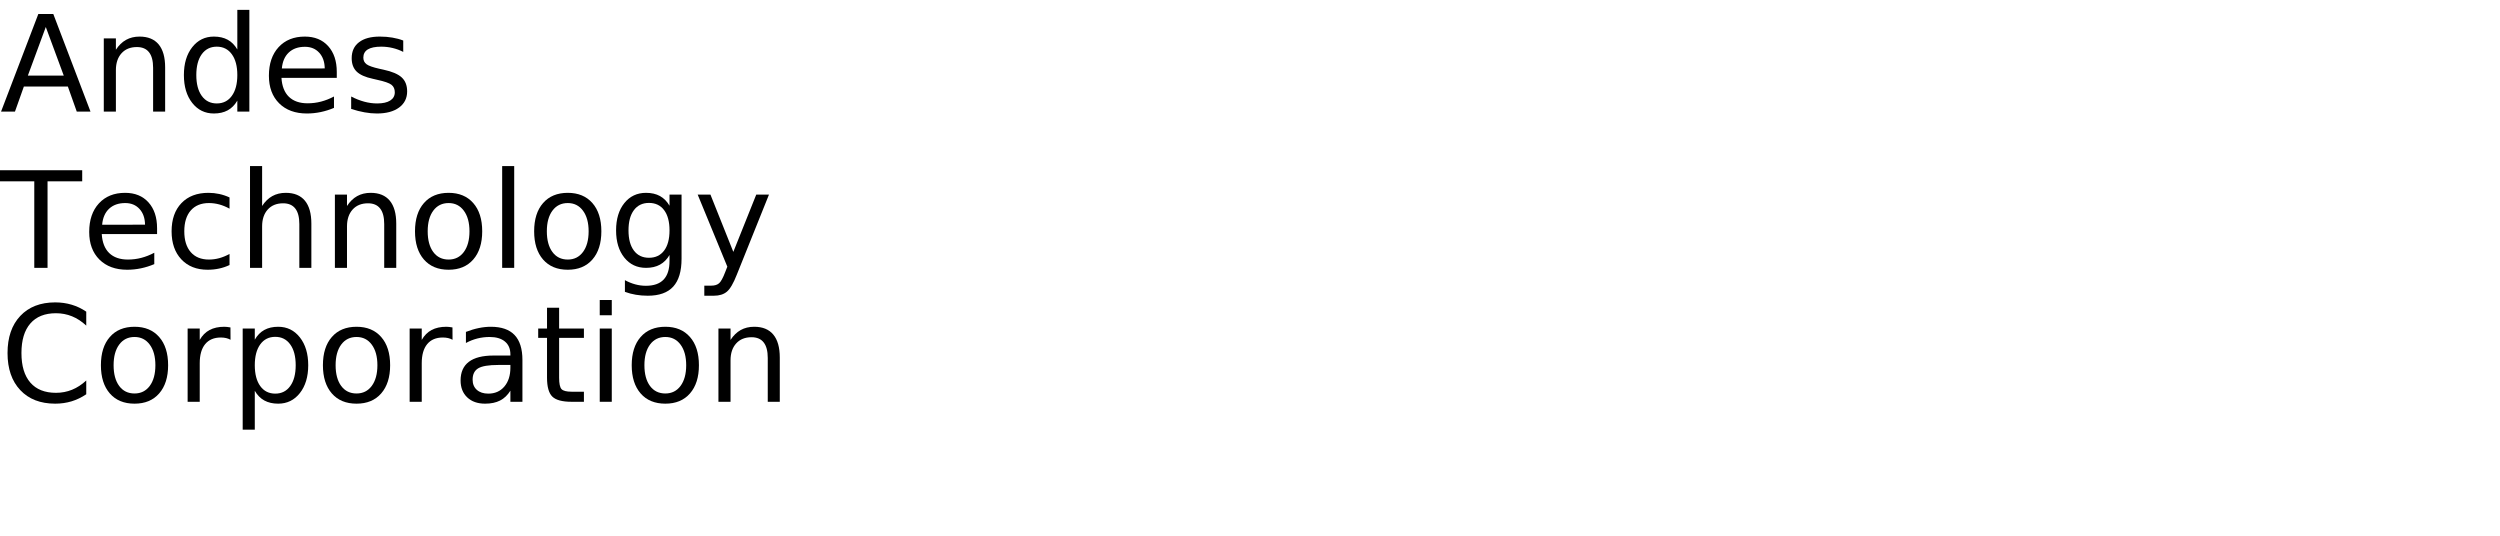
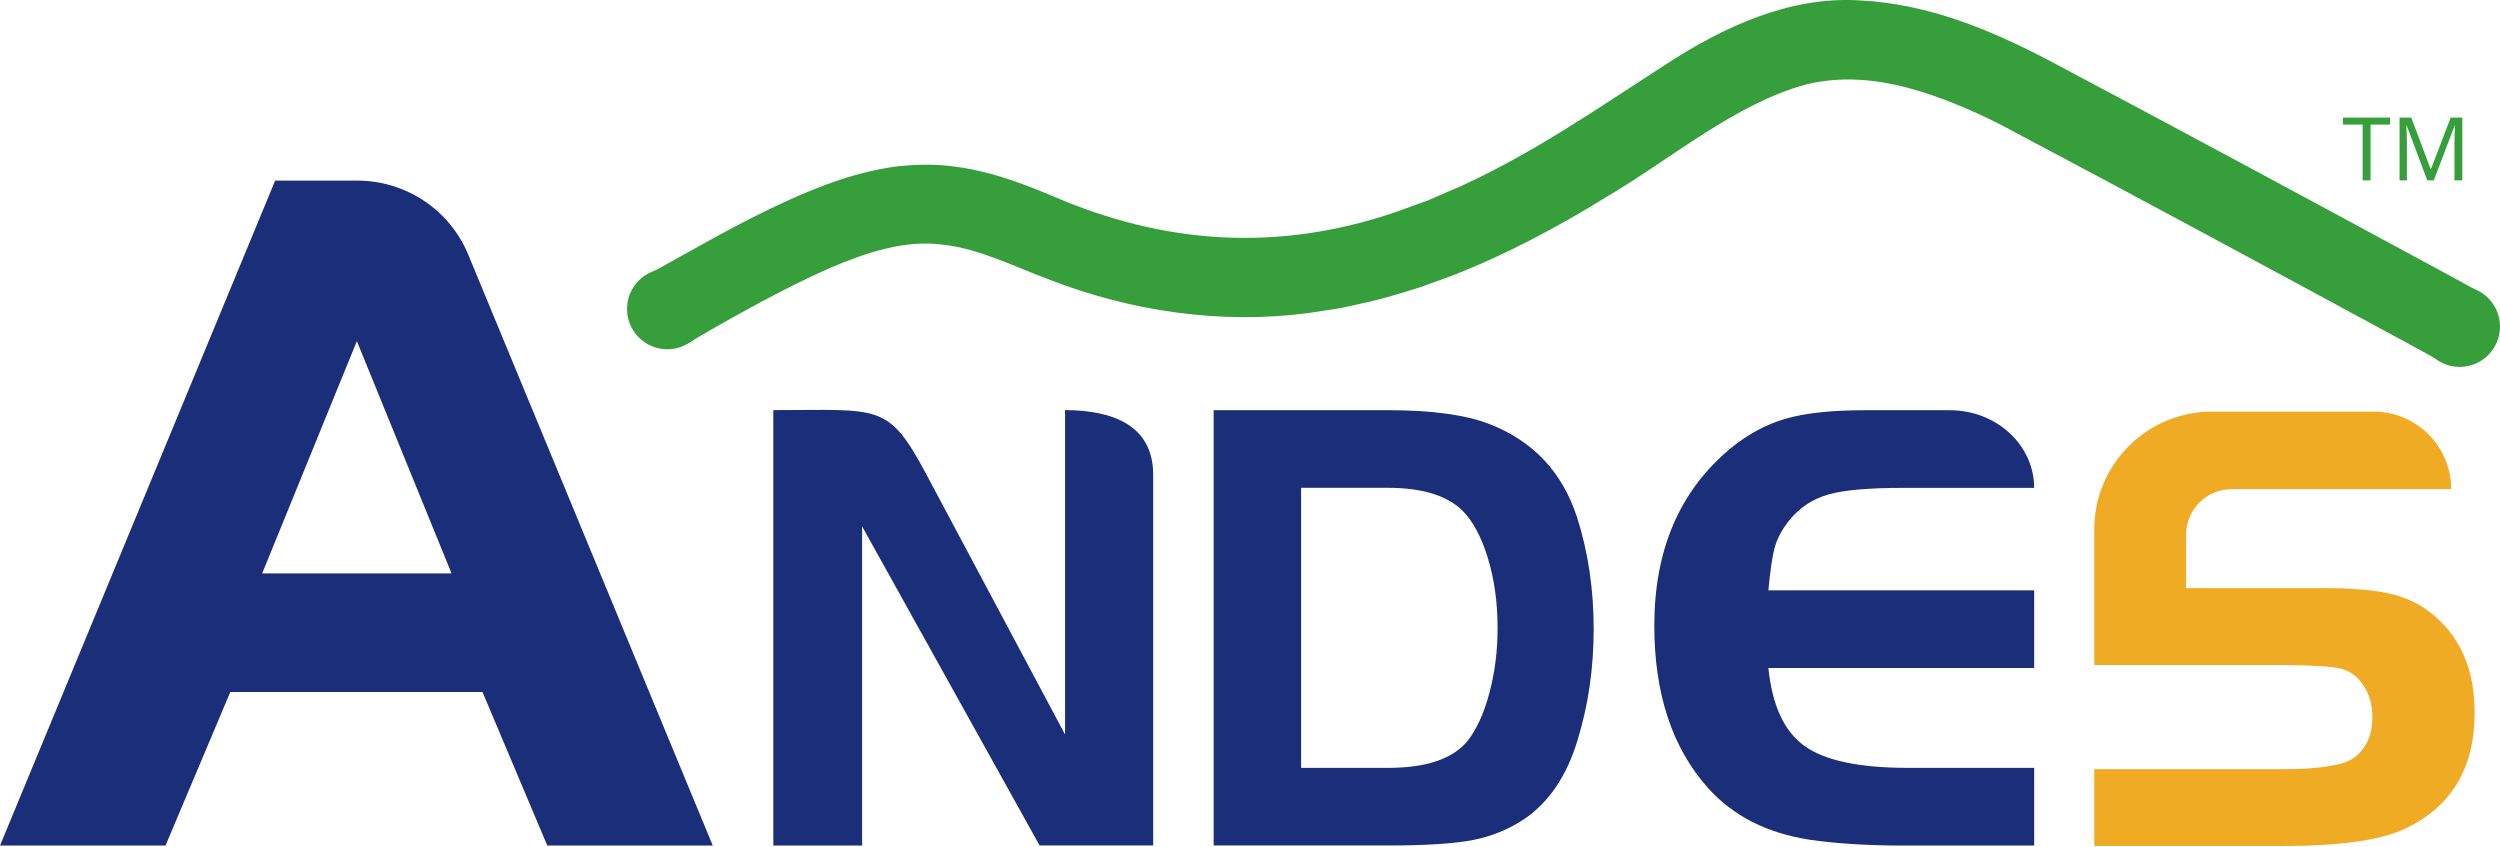
- <svg xmlns="http://www.w3.org/2000/svg" xmlns:xlink="http://www.w3.org/1999/xlink" width="1120" height="240" viewBox="0 0 1120 240">
+ <svg xmlns="http://www.w3.org/2000/svg" id="Andes" data-name="1" viewBox="0 0 596.94 202.01">
  <defs>
-     <g>
-       <g id="glyph-0-0">
-         <path d="M 20.516 -37.906 L 12.484 -16.141 L 28.562 -16.141 Z M 17.172 -43.734 L 23.875 -43.734 L 40.547 0 L 34.391 0 L 30.406 -11.219 L 10.688 -11.219 L 6.703 0 L 0.469 0 Z M 17.172 -43.734 " />
-       </g>
-       <g id="glyph-0-1">
-         <path d="M 32.938 -19.812 L 32.938 0 L 27.547 0 L 27.547 -19.625 C 27.547 -22.727 26.938 -25.051 25.719 -26.594 C 24.508 -28.145 22.695 -28.922 20.281 -28.922 C 17.363 -28.922 15.066 -27.988 13.391 -26.125 C 11.711 -24.27 10.875 -21.742 10.875 -18.547 L 10.875 0 L 5.453 0 L 5.453 -32.812 L 10.875 -32.812 L 10.875 -27.719 C 12.156 -29.688 13.672 -31.16 15.422 -32.141 C 17.172 -33.117 19.188 -33.609 21.469 -33.609 C 25.238 -33.609 28.094 -32.441 30.031 -30.109 C 31.969 -27.773 32.938 -24.344 32.938 -19.812 Z M 32.938 -19.812 " />
-       </g>
-       <g id="glyph-0-2">
-         <path d="M 27.25 -27.828 L 27.25 -45.594 L 32.641 -45.594 L 32.641 0 L 27.25 0 L 27.25 -4.922 C 26.113 -2.973 24.68 -1.523 22.953 -0.578 C 21.223 0.367 19.148 0.844 16.734 0.844 C 12.766 0.844 9.535 -0.734 7.047 -3.891 C 4.555 -7.055 3.312 -11.219 3.312 -16.375 C 3.312 -21.531 4.555 -25.691 7.047 -28.859 C 9.535 -32.023 12.766 -33.609 16.734 -33.609 C 19.148 -33.609 21.223 -33.133 22.953 -32.188 C 24.68 -31.238 26.113 -29.785 27.25 -27.828 Z M 8.875 -16.375 C 8.875 -12.414 9.688 -9.305 11.312 -7.047 C 12.945 -4.785 15.191 -3.656 18.047 -3.656 C 20.898 -3.656 23.145 -4.785 24.781 -7.047 C 26.426 -9.305 27.25 -12.414 27.25 -16.375 C 27.25 -20.344 26.426 -23.453 24.781 -25.703 C 23.145 -27.961 20.898 -29.094 18.047 -29.094 C 15.191 -29.094 12.945 -27.961 11.312 -25.703 C 9.688 -23.453 8.875 -20.344 8.875 -16.375 Z M 8.875 -16.375 " />
-       </g>
-       <g id="glyph-0-3">
-         <path d="M 33.719 -17.75 L 33.719 -15.125 L 8.938 -15.125 C 9.164 -11.406 10.281 -8.57 12.281 -6.625 C 14.289 -4.688 17.082 -3.719 20.656 -3.719 C 22.727 -3.719 24.734 -3.973 26.672 -4.484 C 28.617 -4.992 30.551 -5.754 32.469 -6.766 L 32.469 -1.672 C 30.531 -0.848 28.547 -0.223 26.516 0.203 C 24.484 0.629 22.422 0.844 20.328 0.844 C 15.098 0.844 10.953 -0.676 7.891 -3.719 C 4.836 -6.77 3.312 -10.891 3.312 -16.078 C 3.312 -21.453 4.758 -25.719 7.656 -28.875 C 10.562 -32.031 14.473 -33.609 19.391 -33.609 C 23.805 -33.609 27.297 -32.188 29.859 -29.344 C 32.43 -26.5 33.719 -22.633 33.719 -17.75 Z M 28.328 -19.344 C 28.285 -22.289 27.457 -24.641 25.844 -26.391 C 24.238 -28.148 22.109 -29.031 19.453 -29.031 C 16.441 -29.031 14.031 -28.18 12.219 -26.484 C 10.414 -24.785 9.379 -22.395 9.109 -19.312 Z M 28.328 -19.344 " />
-       </g>
-       <g id="glyph-0-4">
-         <path d="M 26.578 -31.844 L 26.578 -26.75 C 25.047 -27.531 23.457 -28.113 21.812 -28.5 C 20.176 -28.895 18.484 -29.094 16.734 -29.094 C 14.055 -29.094 12.047 -28.68 10.703 -27.859 C 9.367 -27.035 8.703 -25.805 8.703 -24.172 C 8.703 -22.922 9.18 -21.938 10.141 -21.219 C 11.098 -20.508 13.02 -19.832 15.906 -19.188 L 17.75 -18.781 C 21.582 -17.957 24.301 -16.797 25.906 -15.297 C 27.52 -13.805 28.328 -11.723 28.328 -9.047 C 28.328 -6.004 27.117 -3.594 24.703 -1.812 C 22.297 -0.039 18.984 0.844 14.766 0.844 C 13.004 0.844 11.172 0.672 9.266 0.328 C 7.367 -0.004 5.363 -0.516 3.25 -1.203 L 3.25 -6.766 C 5.238 -5.734 7.203 -4.957 9.141 -4.438 C 11.078 -3.914 12.992 -3.656 14.891 -3.656 C 17.422 -3.656 19.367 -4.086 20.734 -4.953 C 22.109 -5.828 22.797 -7.055 22.797 -8.641 C 22.797 -10.109 22.301 -11.234 21.312 -12.016 C 20.32 -12.797 18.16 -13.547 14.828 -14.266 L 12.953 -14.703 C 9.609 -15.41 7.191 -16.488 5.703 -17.938 C 4.223 -19.395 3.484 -21.395 3.484 -23.938 C 3.484 -27.02 4.578 -29.398 6.766 -31.078 C 8.953 -32.766 12.055 -33.609 16.078 -33.609 C 18.078 -33.609 19.953 -33.457 21.703 -33.156 C 23.461 -32.863 25.086 -32.426 26.578 -31.844 Z M 26.578 -31.844 " />
-       </g>
-       <g id="glyph-0-5">
-         <path d="M -0.172 -43.734 L 36.828 -43.734 L 36.828 -38.766 L 21.297 -38.766 L 21.297 0 L 15.359 0 L 15.359 -38.766 L -0.172 -38.766 Z M -0.172 -43.734 " />
-       </g>
-       <g id="glyph-0-6">
-         <path d="M 29.266 -31.547 L 29.266 -26.516 C 27.742 -27.359 26.219 -27.988 24.688 -28.406 C 23.156 -28.82 21.609 -29.031 20.047 -29.031 C 16.547 -29.031 13.828 -27.922 11.891 -25.703 C 9.961 -23.492 9 -20.383 9 -16.375 C 9 -12.375 9.961 -9.266 11.891 -7.047 C 13.828 -4.828 16.547 -3.719 20.047 -3.719 C 21.609 -3.719 23.156 -3.926 24.688 -4.344 C 26.219 -4.77 27.742 -5.398 29.266 -6.234 L 29.266 -1.266 C 27.766 -0.555 26.207 -0.031 24.594 0.312 C 22.977 0.664 21.266 0.844 19.453 0.844 C 14.516 0.844 10.586 -0.707 7.672 -3.812 C 4.766 -6.914 3.312 -11.102 3.312 -16.375 C 3.312 -21.727 4.781 -25.938 7.719 -29 C 10.656 -32.07 14.688 -33.609 19.812 -33.609 C 21.469 -33.609 23.086 -33.438 24.672 -33.094 C 26.254 -32.75 27.785 -32.234 29.266 -31.547 Z M 29.266 -31.547 " />
-       </g>
-       <g id="glyph-0-7">
-         <path d="M 32.938 -19.812 L 32.938 0 L 27.547 0 L 27.547 -19.625 C 27.547 -22.727 26.938 -25.051 25.719 -26.594 C 24.508 -28.145 22.695 -28.922 20.281 -28.922 C 17.363 -28.922 15.066 -27.988 13.391 -26.125 C 11.711 -24.27 10.875 -21.742 10.875 -18.547 L 10.875 0 L 5.453 0 L 5.453 -45.594 L 10.875 -45.594 L 10.875 -27.719 C 12.156 -29.688 13.672 -31.16 15.422 -32.141 C 17.172 -33.117 19.188 -33.609 21.469 -33.609 C 25.238 -33.609 28.094 -32.441 30.031 -30.109 C 31.969 -27.773 32.938 -24.344 32.938 -19.812 Z M 32.938 -19.812 " />
-       </g>
-       <g id="glyph-0-8">
-         <path d="M 18.375 -29.031 C 15.477 -29.031 13.191 -27.898 11.516 -25.641 C 9.836 -23.391 9 -20.301 9 -16.375 C 9 -12.445 9.832 -9.352 11.5 -7.094 C 13.164 -4.844 15.457 -3.719 18.375 -3.719 C 21.238 -3.719 23.508 -4.848 25.188 -7.109 C 26.875 -9.379 27.719 -12.469 27.719 -16.375 C 27.719 -20.258 26.875 -23.336 25.188 -25.609 C 23.508 -27.891 21.238 -29.031 18.375 -29.031 Z M 18.375 -33.609 C 23.062 -33.609 26.738 -32.082 29.406 -29.031 C 32.082 -25.988 33.422 -21.77 33.422 -16.375 C 33.422 -11.008 32.082 -6.797 29.406 -3.734 C 26.738 -0.68 23.062 0.844 18.375 0.844 C 13.664 0.844 9.977 -0.68 7.312 -3.734 C 4.645 -6.797 3.312 -11.008 3.312 -16.375 C 3.312 -21.77 4.645 -25.988 7.312 -29.031 C 9.977 -32.082 13.664 -33.609 18.375 -33.609 Z M 18.375 -33.609 " />
-       </g>
-       <g id="glyph-0-9">
-         <path d="M 5.656 -45.594 L 11.047 -45.594 L 11.047 0 L 5.656 0 Z M 5.656 -45.594 " />
-       </g>
-       <g id="glyph-0-10">
-         <path d="M 27.25 -16.781 C 27.25 -20.688 26.441 -23.711 24.828 -25.859 C 23.211 -28.016 20.953 -29.094 18.047 -29.094 C 15.16 -29.094 12.91 -28.016 11.297 -25.859 C 9.68 -23.711 8.875 -20.688 8.875 -16.781 C 8.875 -12.895 9.68 -9.879 11.297 -7.734 C 12.91 -5.586 15.16 -4.516 18.047 -4.516 C 20.953 -4.516 23.211 -5.586 24.828 -7.734 C 26.441 -9.879 27.25 -12.895 27.25 -16.781 Z M 32.641 -4.078 C 32.641 1.516 31.398 5.672 28.922 8.391 C 26.441 11.117 22.641 12.484 17.516 12.484 C 15.617 12.484 13.832 12.336 12.156 12.047 C 10.477 11.766 8.848 11.332 7.266 10.75 L 7.266 5.516 C 8.848 6.367 10.41 7 11.953 7.406 C 13.492 7.82 15.066 8.031 16.672 8.031 C 20.203 8.031 22.848 7.102 24.609 5.25 C 26.367 3.406 27.25 0.617 27.25 -3.109 L 27.25 -5.766 C 26.133 -3.836 24.707 -2.395 22.969 -1.438 C 21.227 -0.477 19.148 0 16.734 0 C 12.703 0 9.457 -1.531 7 -4.594 C 4.539 -7.664 3.312 -11.727 3.312 -16.781 C 3.312 -21.863 4.539 -25.938 7 -29 C 9.457 -32.07 12.703 -33.609 16.734 -33.609 C 19.148 -33.609 21.227 -33.129 22.969 -32.172 C 24.707 -31.211 26.133 -29.766 27.25 -27.828 L 27.25 -32.812 L 32.641 -32.812 Z M 32.641 -4.078 " />
-       </g>
-       <g id="glyph-0-11">
-         <path d="M 19.312 3.047 C 17.781 6.953 16.289 9.5 14.844 10.688 C 13.406 11.883 11.473 12.484 9.047 12.484 L 4.75 12.484 L 4.75 7.969 L 7.906 7.969 C 9.395 7.969 10.547 7.613 11.359 6.906 C 12.18 6.207 13.094 4.551 14.094 1.938 L 15.062 -0.531 L 1.781 -32.812 L 7.5 -32.812 L 17.75 -7.156 L 28.016 -32.812 L 33.719 -32.812 Z M 19.312 3.047 " />
-       </g>
-       <g id="glyph-0-12">
-         <path d="M 38.641 -40.375 L 38.641 -34.125 C 36.648 -35.988 34.523 -37.379 32.266 -38.297 C 30.016 -39.211 27.617 -39.672 25.078 -39.672 C 20.078 -39.672 16.25 -38.141 13.594 -35.078 C 10.938 -32.023 9.609 -27.609 9.609 -21.828 C 9.609 -16.066 10.938 -11.656 13.594 -8.594 C 16.25 -5.539 20.078 -4.016 25.078 -4.016 C 27.617 -4.016 30.016 -4.473 32.266 -5.391 C 34.523 -6.305 36.648 -7.691 38.641 -9.547 L 38.641 -3.375 C 36.566 -1.969 34.375 -0.91 32.062 -0.203 C 29.75 0.492 27.305 0.844 24.734 0.844 C 18.109 0.844 12.891 -1.18 9.078 -5.234 C 5.273 -9.285 3.375 -14.816 3.375 -21.828 C 3.375 -28.859 5.273 -34.398 9.078 -38.453 C 12.891 -42.504 18.109 -44.531 24.734 -44.531 C 27.348 -44.531 29.812 -44.18 32.125 -43.484 C 34.438 -42.797 36.609 -41.758 38.641 -40.375 Z M 38.641 -40.375 " />
-       </g>
-       <g id="glyph-0-13">
-         <path d="M 24.672 -27.781 C 24.066 -28.125 23.406 -28.379 22.688 -28.547 C 21.977 -28.711 21.191 -28.797 20.328 -28.797 C 17.285 -28.797 14.945 -27.805 13.312 -25.828 C 11.688 -23.848 10.875 -21 10.875 -17.281 L 10.875 0 L 5.453 0 L 5.453 -32.812 L 10.875 -32.812 L 10.875 -27.719 C 12 -29.707 13.469 -31.188 15.281 -32.156 C 17.102 -33.125 19.316 -33.609 21.922 -33.609 C 22.285 -33.609 22.691 -33.582 23.141 -33.531 C 23.586 -33.477 24.086 -33.406 24.641 -33.312 Z M 24.672 -27.781 " />
-       </g>
-       <g id="glyph-0-14">
-         <path d="M 10.875 -4.922 L 10.875 12.484 L 5.453 12.484 L 5.453 -32.812 L 10.875 -32.812 L 10.875 -27.828 C 12 -29.785 13.426 -31.238 15.156 -32.188 C 16.883 -33.133 18.953 -33.609 21.359 -33.609 C 25.336 -33.609 28.57 -32.023 31.062 -28.859 C 33.562 -25.691 34.812 -21.531 34.812 -16.375 C 34.812 -11.219 33.562 -7.055 31.062 -3.891 C 28.57 -0.734 25.336 0.844 21.359 0.844 C 18.953 0.844 16.883 0.367 15.156 -0.578 C 13.426 -1.523 12 -2.973 10.875 -4.922 Z M 29.203 -16.375 C 29.203 -20.344 28.383 -23.453 26.75 -25.703 C 25.125 -27.961 22.891 -29.094 20.047 -29.094 C 17.191 -29.094 14.945 -27.961 13.312 -25.703 C 11.688 -23.453 10.875 -20.344 10.875 -16.375 C 10.875 -12.414 11.688 -9.305 13.312 -7.047 C 14.945 -4.785 17.191 -3.656 20.047 -3.656 C 22.891 -3.656 25.125 -4.785 26.75 -7.047 C 28.383 -9.305 29.203 -12.414 29.203 -16.375 Z M 29.203 -16.375 " />
-       </g>
-       <g id="glyph-0-15">
-         <path d="M 20.562 -16.5 C 16.207 -16.5 13.191 -16 11.516 -15 C 9.836 -14 9 -12.301 9 -9.906 C 9 -7.988 9.629 -6.469 10.891 -5.344 C 12.148 -4.219 13.863 -3.656 16.031 -3.656 C 19.02 -3.656 21.414 -4.711 23.219 -6.828 C 25.02 -8.953 25.922 -11.773 25.922 -15.297 L 25.922 -16.5 Z M 31.312 -18.719 L 31.312 0 L 25.922 0 L 25.922 -4.984 C 24.691 -2.992 23.16 -1.523 21.328 -0.578 C 19.492 0.367 17.25 0.844 14.594 0.844 C 11.227 0.844 8.555 -0.098 6.578 -1.984 C 4.598 -3.867 3.609 -6.391 3.609 -9.547 C 3.609 -13.242 4.844 -16.031 7.312 -17.906 C 9.781 -19.781 13.469 -20.719 18.375 -20.719 L 25.922 -20.719 L 25.922 -21.234 C 25.922 -23.723 25.102 -25.645 23.469 -27 C 21.844 -28.352 19.555 -29.031 16.609 -29.031 C 14.734 -29.031 12.906 -28.805 11.125 -28.359 C 9.352 -27.91 7.645 -27.238 6 -26.344 L 6 -31.312 C 7.977 -32.082 9.895 -32.656 11.75 -33.031 C 13.602 -33.414 15.41 -33.609 17.172 -33.609 C 21.91 -33.609 25.453 -32.375 27.797 -29.906 C 30.141 -27.445 31.312 -23.719 31.312 -18.719 Z M 31.312 -18.719 " />
-       </g>
-       <g id="glyph-0-16">
-         <path d="M 10.984 -42.125 L 10.984 -32.812 L 22.094 -32.812 L 22.094 -28.625 L 10.984 -28.625 L 10.984 -10.812 C 10.984 -8.133 11.348 -6.414 12.078 -5.656 C 12.816 -4.895 14.305 -4.516 16.547 -4.516 L 22.094 -4.516 L 22.094 0 L 16.547 0 C 12.391 0 9.52 -0.773 7.938 -2.328 C 6.352 -3.879 5.562 -6.707 5.562 -10.812 L 5.562 -28.625 L 1.609 -28.625 L 1.609 -32.812 L 5.562 -32.812 L 5.562 -42.125 Z M 10.984 -42.125 " />
-       </g>
-       <g id="glyph-0-17">
-         <path d="M 5.656 -32.812 L 11.047 -32.812 L 11.047 0 L 5.656 0 Z M 5.656 -45.594 L 11.047 -45.594 L 11.047 -38.766 L 5.656 -38.766 Z M 5.656 -45.594 " />
-       </g>
-     </g>
+     <style>
+       .cls-1 {
+         fill: #1a2e7a;
+       }
+ 
+       .cls-2 {
+         font-family: MicrosoftJhengHeiBold, 'Microsoft JhengHei';
+         font-size: 21px;
+       }
+ 
+       .cls-2, .cls-3 {
+         fill: #369f3b;
+       }
+ 
+       .cls-4 {
+         fill: #f0ab25;
+       }
+     </style>
  </defs>
-   <g fill="rgb(0%, 0%, 0%)" fill-opacity="1">
-     <use xlink:href="#glyph-0-0" x="0" y="50" />
-     <use xlink:href="#glyph-0-1" x="41.045" y="50" />
-     <use xlink:href="#glyph-0-2" x="79.072" y="50" />
-     <use xlink:href="#glyph-0-3" x="117.158" y="50" />
-     <use xlink:href="#glyph-0-4" x="154.072" y="50" />
-   </g>
-   <g fill="rgb(0%, 0%, 0%)" fill-opacity="1">
-     <use xlink:href="#glyph-0-5" x="0" y="120" />
-     <use xlink:href="#glyph-0-3" x="36.65" y="120" />
-     <use xlink:href="#glyph-0-6" x="73.564" y="120" />
-     <use xlink:href="#glyph-0-7" x="106.553" y="120" />
-     <use xlink:href="#glyph-0-1" x="144.58" y="120" />
-     <use xlink:href="#glyph-0-8" x="182.607" y="120" />
-     <use xlink:href="#glyph-0-9" x="219.316" y="120" />
-     <use xlink:href="#glyph-0-8" x="235.986" y="120" />
-     <use xlink:href="#glyph-0-10" x="272.695" y="120" />
-     <use xlink:href="#glyph-0-11" x="310.781" y="120" />
-   </g>
-   <g fill="rgb(0%, 0%, 0%)" fill-opacity="1">
-     <use xlink:href="#glyph-0-12" x="0" y="180" />
-     <use xlink:href="#glyph-0-8" x="41.895" y="180" />
-     <use xlink:href="#glyph-0-13" x="78.604" y="180" />
-     <use xlink:href="#glyph-0-14" x="103.271" y="180" />
-     <use xlink:href="#glyph-0-8" x="141.357" y="180" />
-     <use xlink:href="#glyph-0-13" x="178.066" y="180" />
-     <use xlink:href="#glyph-0-15" x="202.734" y="180" />
-     <use xlink:href="#glyph-0-16" x="239.502" y="180" />
-     <use xlink:href="#glyph-0-17" x="263.027" y="180" />
-     <use xlink:href="#glyph-0-8" x="279.697" y="180" />
-     <use xlink:href="#glyph-0-1" x="316.406" y="180" />
-   </g>
+   <path class="cls-1" d="M0,201.9L65.7,43.13h19.64c11.6,0,22.05,6.99,26.48,17.7l58.37,141.07h-39.51l-15.47-36.66h-60.22l-15.47,36.66H0ZM85.21,81.45l-22.61,55.46h45.22l-22.61-55.46Z" />
+   <path class="cls-1" d="M205.85,125.68v76.21h-21.2v-103.96c25.54,0,27.38-1.85,36.58,15.41,9.2,17.26,33.08,62.05,33.08,62.05v-77.46c11.62,0,21.04,3.79,21.04,15.41v88.54h-27.12l-42.39-76.21Z" />
+   <path class="cls-1" d="M289.79,97.94h41.62c10.39,0,18.44,1.09,24.12,3.27,10.49,4.05,17.5,11.48,21.03,22.29,2.65,8.31,3.97,17.2,3.97,26.65s-1.28,18.18-3.82,26.49c-2.55,8.52-6.77,14.81-12.65,18.86-3.73,2.49-7.82,4.18-12.28,5.06-4.46.88-11.25,1.32-20.37,1.32h-41.62v-103.95ZM310.67,116.49v66.86h20.74c9.12,0,15.44-2.13,18.97-6.39,2.15-2.7,3.9-6.49,5.22-11.38,1.32-4.88,1.99-10.08,1.99-15.59,0-6.13-.79-11.74-2.35-16.83-1.57-5.09-3.63-8.88-6.18-11.38-3.73-3.53-9.61-5.3-17.65-5.3h-20.74Z" />
+   <path class="cls-1" d="M485.71,116.49h-31.3c-8.12,0-14.05.52-17.77,1.56-3.72,1.04-6.83,3.06-9.31,6.08-1.69,2.08-2.85,4.16-3.47,6.23-.62,2.08-1.16,5.61-1.61,10.6h63.46v18.55h-63.46c.9,8.94,3.78,15.14,8.63,18.62,4.85,3.48,13.09,5.22,24.71,5.22h30.12v18.55h-31.3c-8.46,0-15.91-.47-22.34-1.4-10.15-1.56-18.22-5.66-24.2-12.31-8.58-9.56-12.86-22.5-12.86-38.81,0-18.08,6.03-32.16,18.11-42.24,4.17-3.43,8.6-5.82,13.28-7.17,4.68-1.35,10.97-2.02,18.87-2.02h20.3c11.12,0,20.14,8.3,20.14,18.55" />
+   <path class="cls-4" d="M585.28,116.8h-52.41c-6.01,0-10.88,4.87-10.88,10.88v12.75h32.97c6.43,0,11.53.42,15.32,1.24,3.78.83,7.02,2.28,9.72,4.35,7.26,5.5,10.88,13.53,10.88,24.1,0,13.38-5.6,22.65-16.79,27.84-5.91,2.7-15.45,4.04-28.62,4.04h-45.41v-18.35h45.41c6.22,0,10.99-.52,14.31-1.55,2.07-.72,3.71-2.04,4.9-3.97,1.19-1.92,1.79-4.17,1.79-6.76,0-2.9-.67-5.42-2.02-7.54-1.35-2.12-3.11-3.5-5.29-4.12-1.76-.52-6.32-.83-13.69-.93h-45.41v-32.39c0-15.52,12.58-28.1,28.1-28.1h38.61c10.22,0,18.51,8.28,18.51,18.51" />
+   <path class="cls-3" d="M154.6,65.62c10.88-5.99,21.57-12.31,32.92-17.47,8.51-3.93,17.39-7.23,26.99-8.46,4.29-.43,8.91-.54,13.13.05,8.53,1.05,15.77,3.78,23.32,6.91,26.96,11.76,54.07,13.56,82.08,4.06,2.32-.84,5.72-2.08,8.03-2.91,1.03-.45,6.74-2.92,7.89-3.42,17.49-8.01,32.54-18.52,48.91-29.08C411.39,6.51,427.22-.93,443.94.09c16.25.76,31.15,6.93,45.27,14.32,31.54,16.73,64.86,34.69,96.28,51.7,2.17,1.19,4.22,2.3,6.64,3.67,0,0-9.64,16.37-9.64,16.37,0,0-6.1-3.37-6.1-3.37-32.38-17.54-66.67-36.07-99.12-53.24-6.86-3.43-14.44-6.64-21.77-8.58-8.07-2.12-16.12-2.76-24.13-.82-16.97,4.53-32.23,17.76-47.95,26.98-11.71,7.25-24.29,13.92-37.19,18.89-1.81.65-5.45,1.98-7.26,2.63-3.56,1.11-7.57,2.33-11.19,3.23,0,0-7.62,1.69-7.62,1.69l-7.75,1.19c-20.77,2.74-42.19-.37-61.62-7.89-8.2-3.02-16.9-7.47-25.44-8.41-9.19-1.3-18.44,1.84-26.88,5.41-7.45,3.28-14.76,7.08-21.91,11.06-4.17,2.28-8.35,4.68-12.46,7.15,0,0-9.51-16.45-9.51-16.45h0Z" />
+   <path class="cls-3" d="M168.98,73.77c0,5.32-4.31,9.63-9.63,9.63s-9.63-4.31-9.63-9.63,4.31-9.63,9.63-9.63,9.63,4.31,9.63,9.63Z" />
+   <path class="cls-3" d="M596.94,77.98c0,5.32-4.31,9.63-9.63,9.63s-9.63-4.31-9.63-9.63,4.31-9.63,9.63-9.63,9.63,4.31,9.63,9.63Z" />
+   <text class="cls-2" transform="translate(559.25 43.08)">
+     <tspan x="0" y="0">TM</tspan>
+   </text>
</svg>
